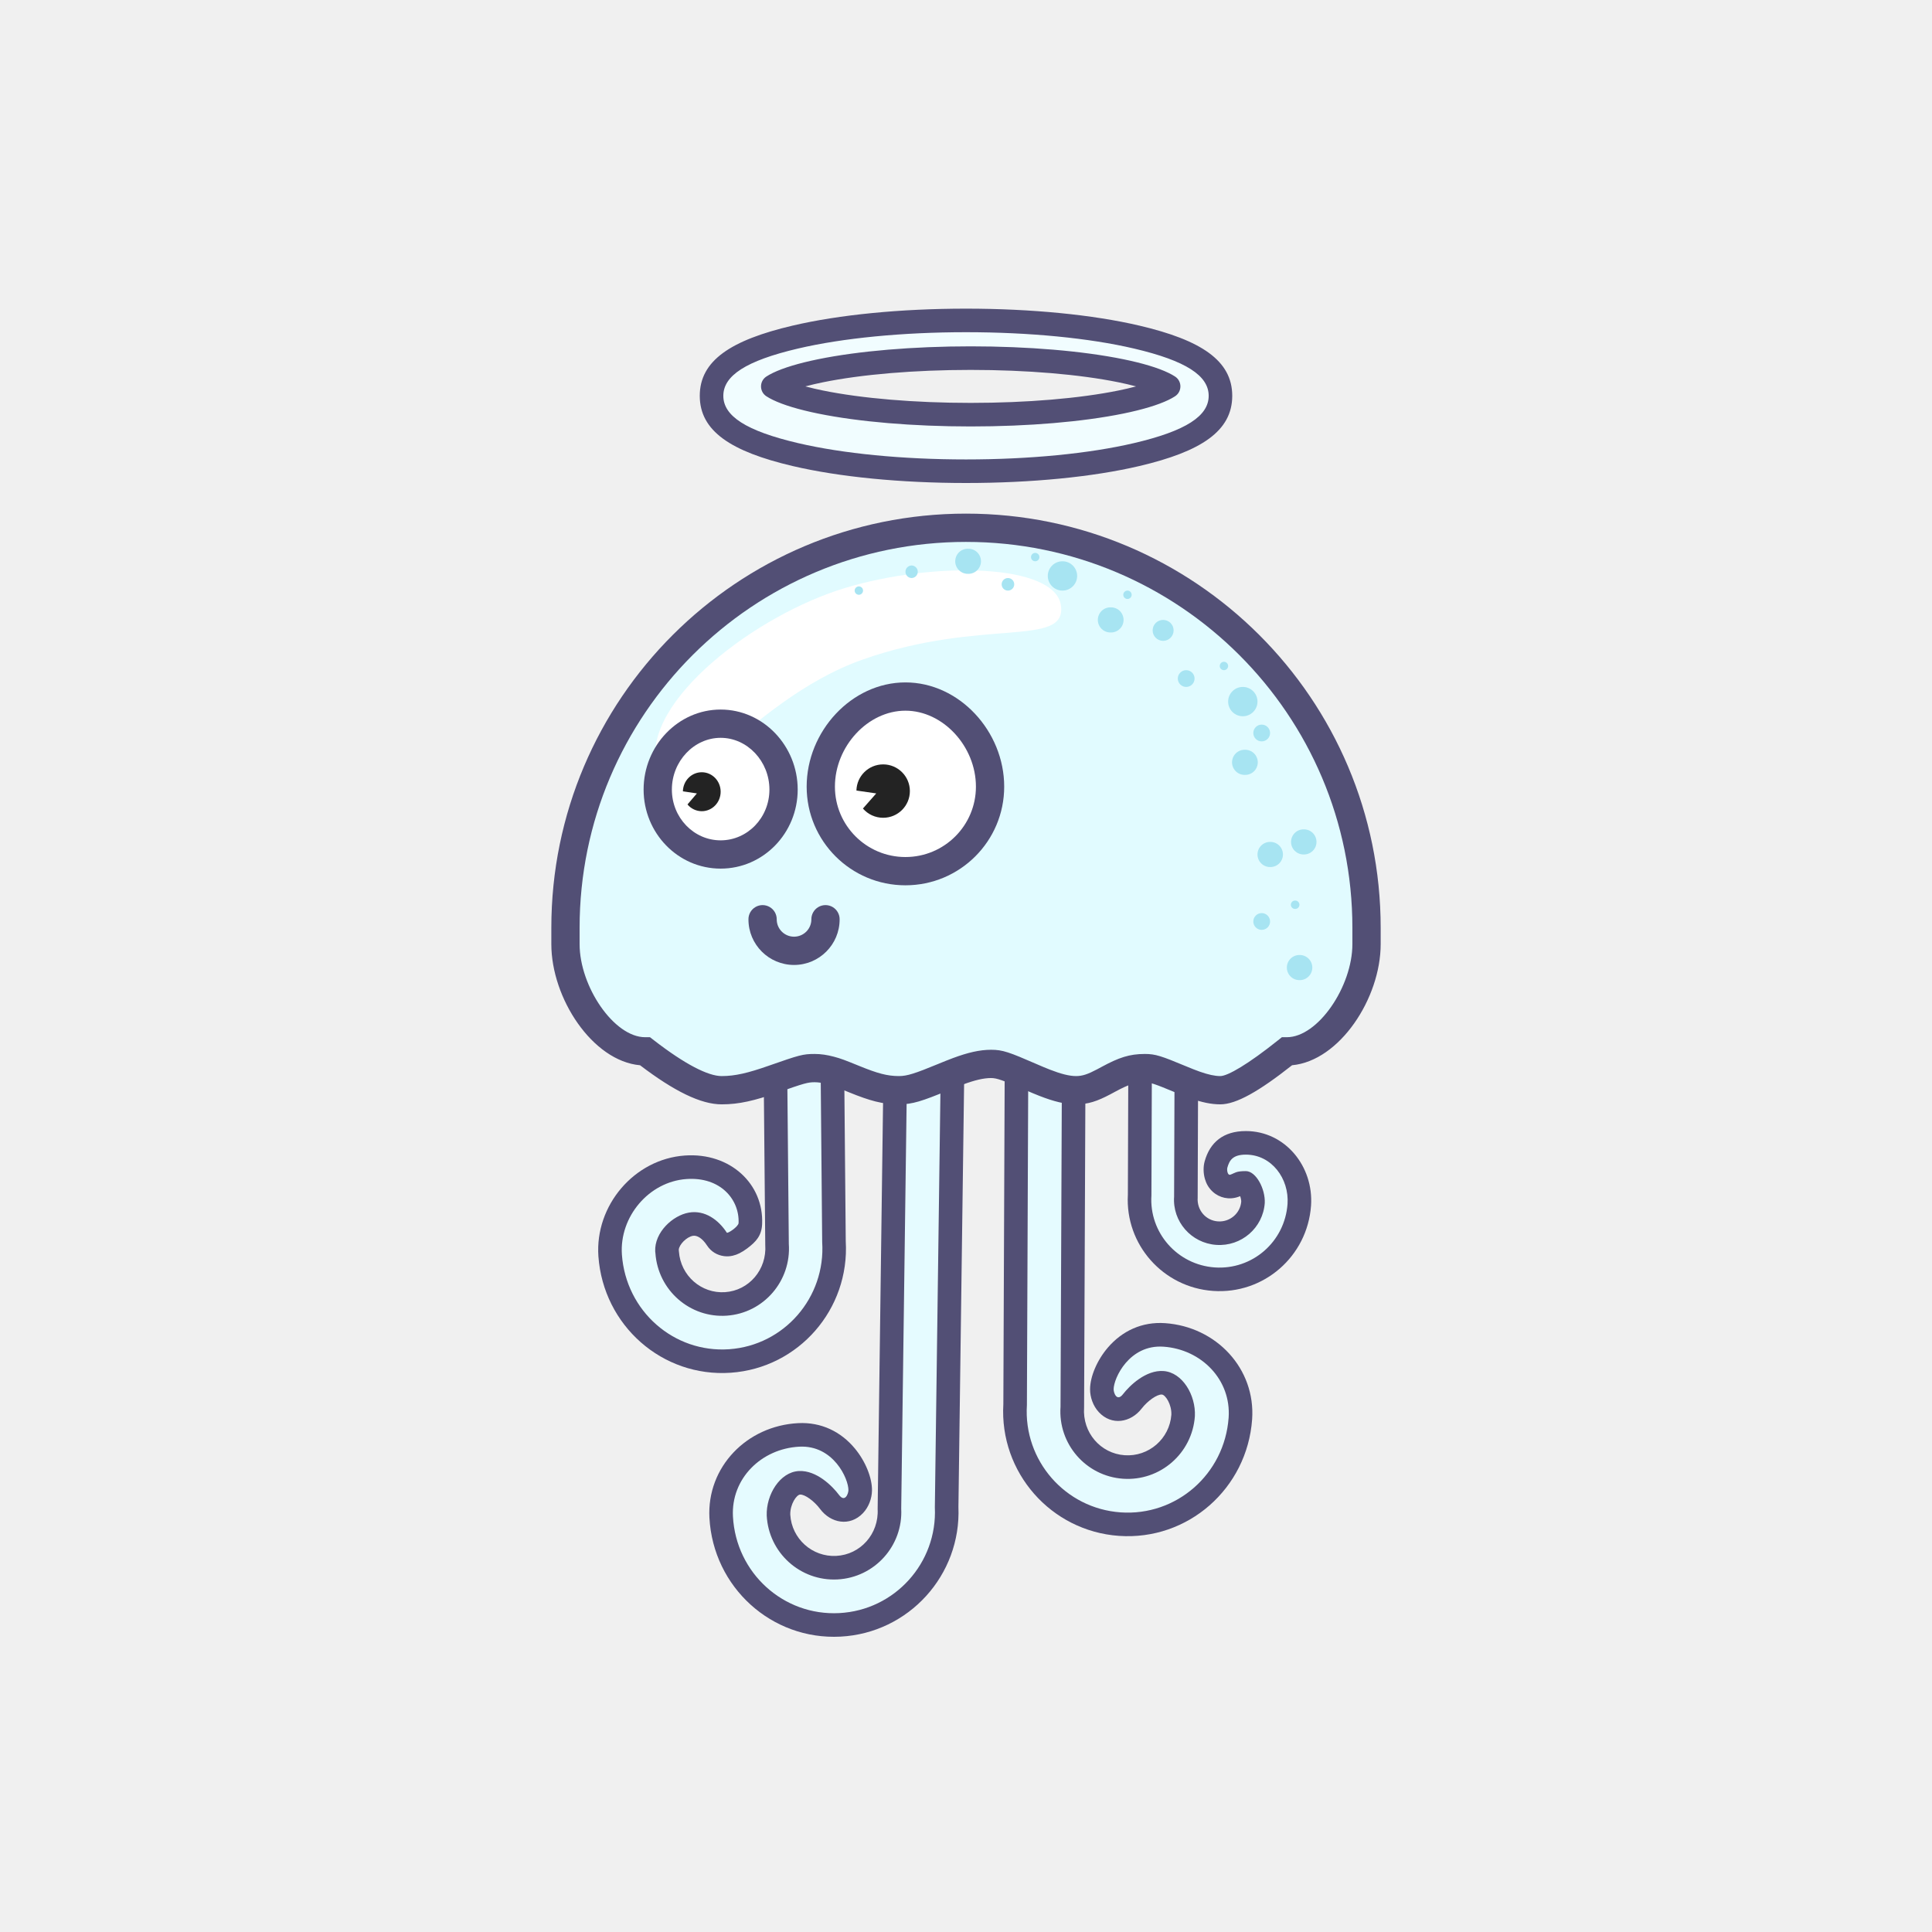
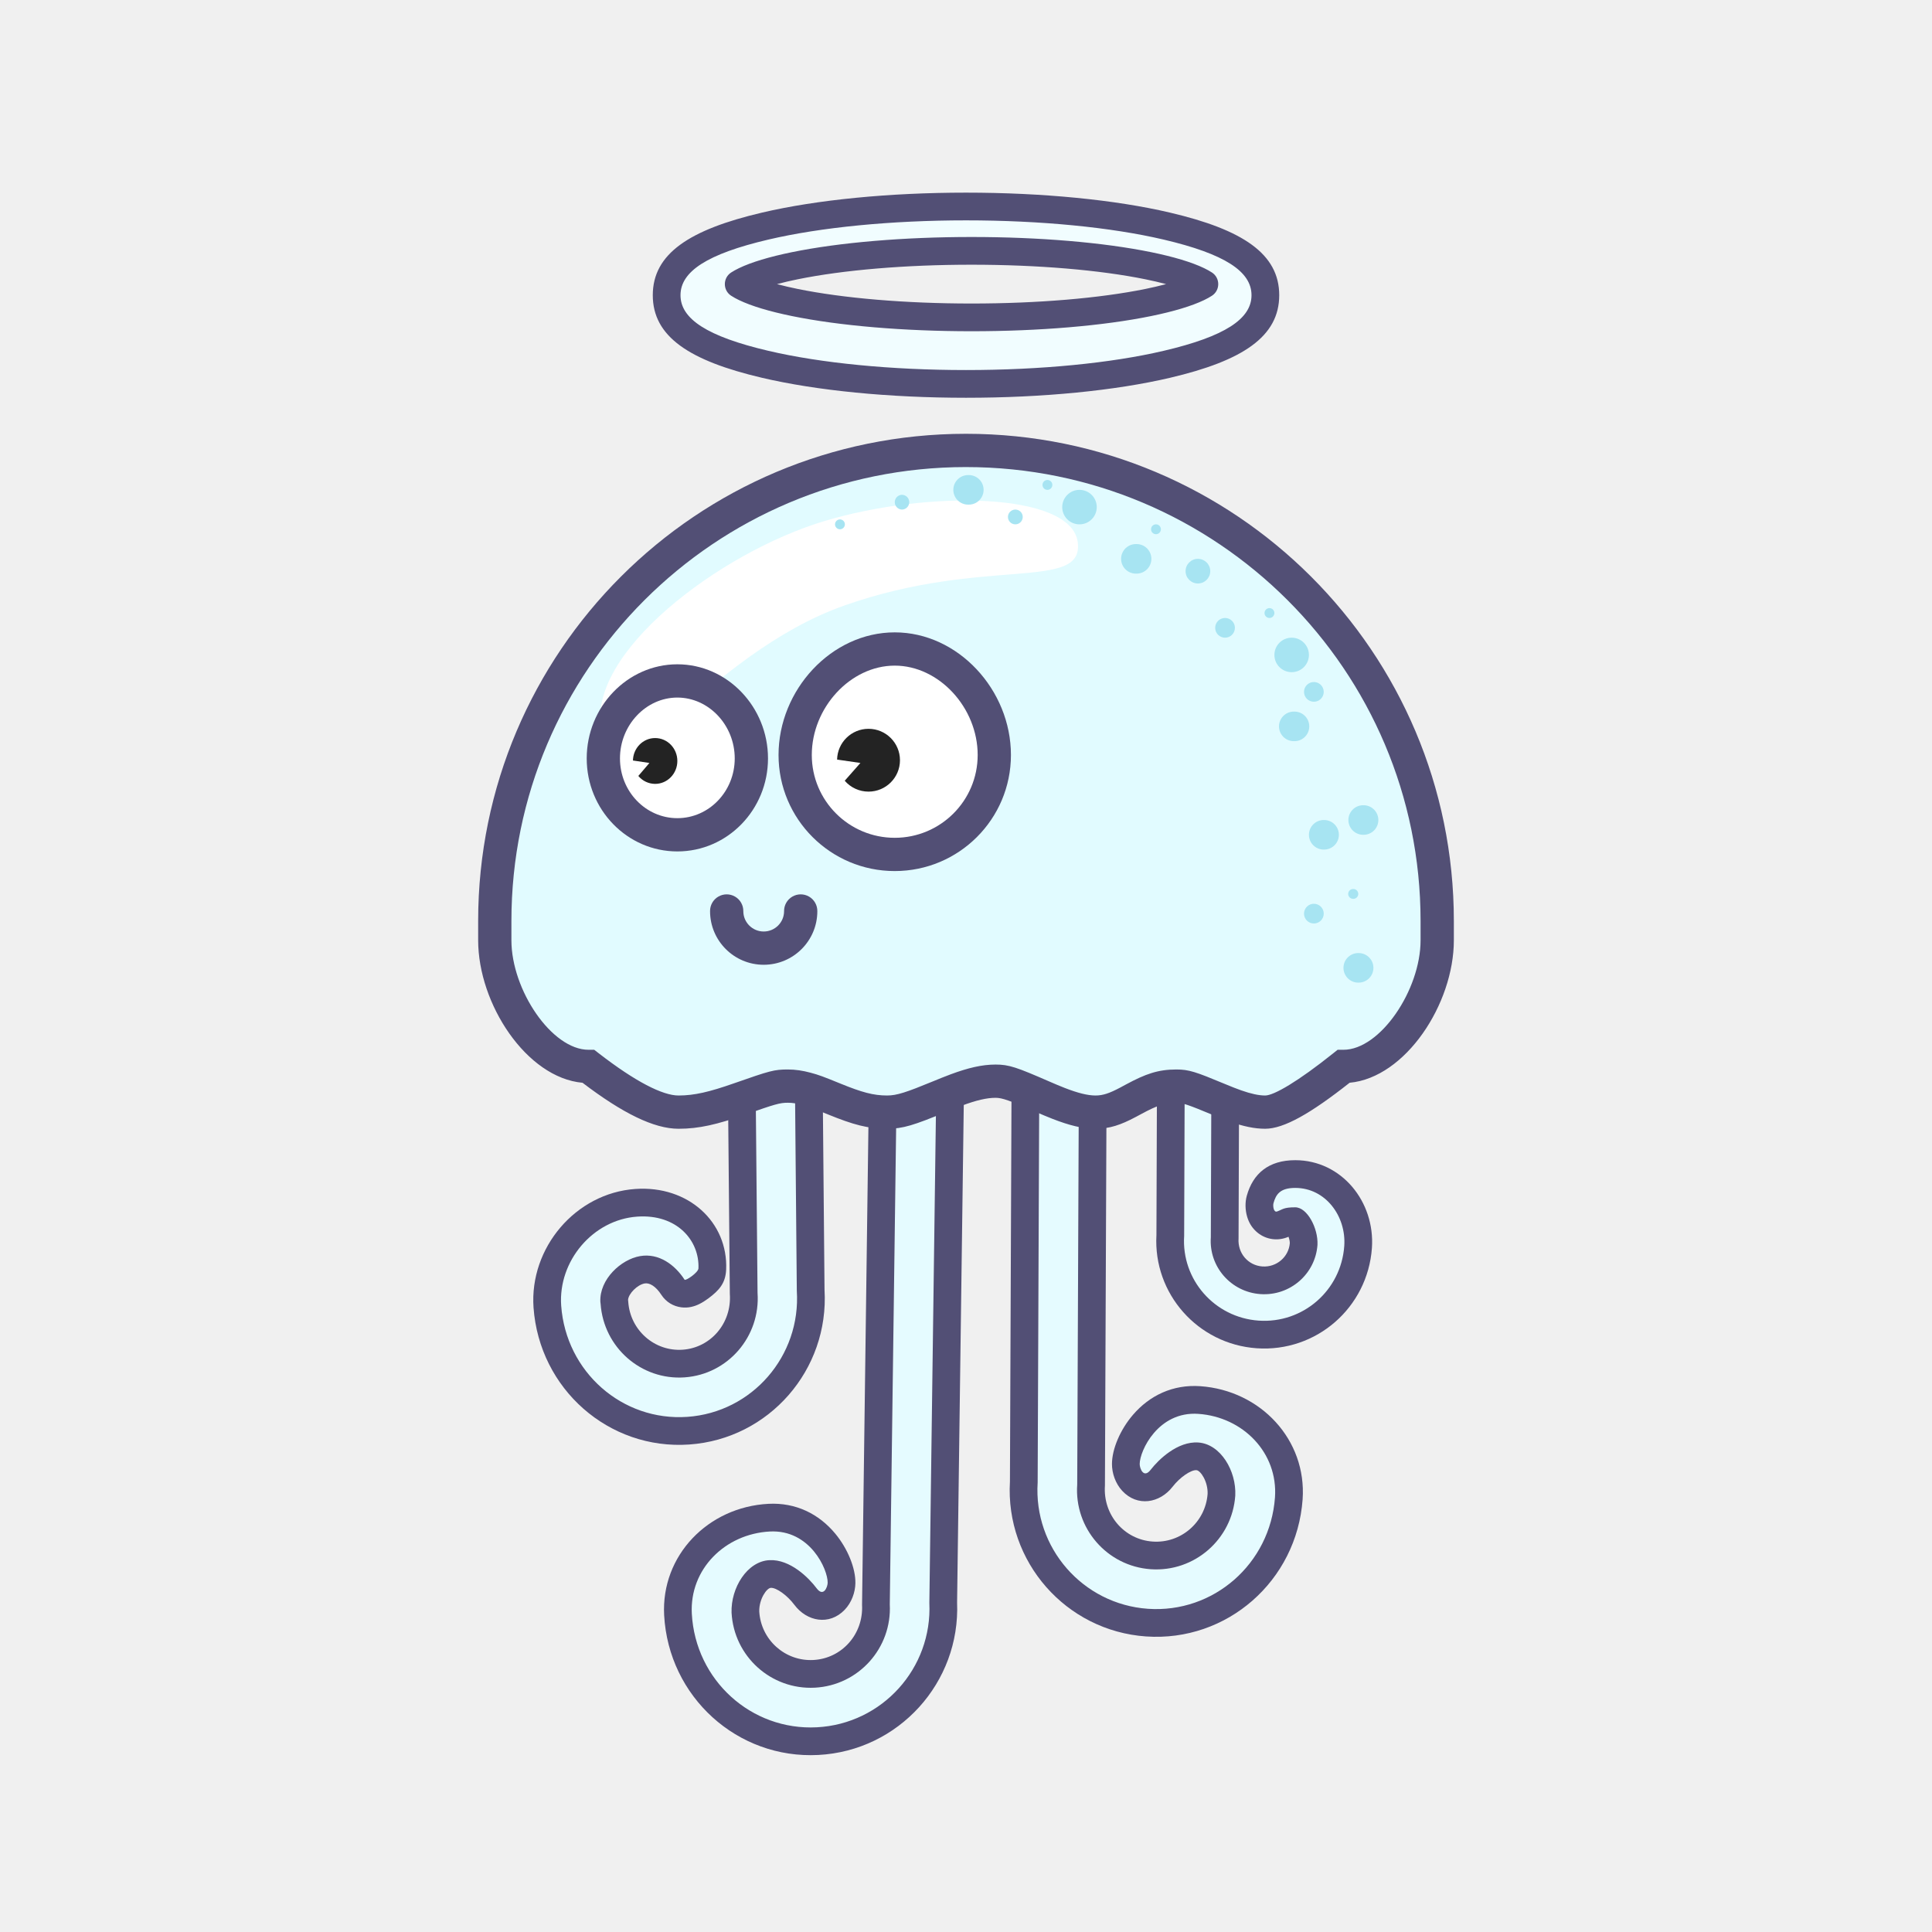
- <svg xmlns="http://www.w3.org/2000/svg" width="800px" height="800px" viewBox="0 0 1024 1024" class="icon" version="1.1">
+ <svg xmlns="http://www.w3.org/2000/svg" width="800px" height="800px" viewBox="76.8 76.8 870.4 870.4" class="icon" version="1.1">
  <path d="M391.463 648.242c0.534-12.49-9.641-24.588-27.586-23.335-19.993 1.399-35.66 20.04-34.259 40.078 2.148 29.941 27.563 52.184 56.849 50.136 29.191-2.041 51.212-27.448 49.312-56.812l-1.104-122.645c-0.045-4.925-4.046-8.886-8.941-8.846-4.893 0.04-8.821 4.064-8.779 8.991l1.131 123.454c1.374 19.656-13.339 36.699-32.863 38.063-19.523 1.364-36.467-13.464-37.838-33.12a9.191 9.191 0 0 0-0.117-0.947c-0.425-10.138 9.328-19.074 17.858-20.555 8.527-1.479 15.735 3.916 20.08 10.607 0.442 0.687 6.176-3.204 6.256-5.07z" fill="#E5FBFF" />
  <path d="M391.463 648.242c-0.08 1.866-5.814 5.759-6.261 5.07-4.343-6.693-11.551-12.088-20.08-10.607-8.524 1.481-18.282 10.417-17.855 20.555 0.055 0.31 0.095 0.624 0.117 0.947 1.374 19.656 18.315 34.486 37.838 33.118 19.523-1.361 34.237-18.407 32.863-38.063l-1.131-123.452c-0.042-4.925 3.886-8.951 8.779-8.991 4.895-0.04 8.896 3.921 8.941 8.846l1.104 122.645c1.903 29.364-20.12 54.772-49.309 56.812-29.284 2.048-54.697-20.195-56.849-50.136-1.399-20.038 14.266-38.677 34.259-40.078 17.947-1.254 28.123 10.844 27.586 23.332z m55.696-112.69c-0.105-11.798-9.723-21.319-21.529-21.222-11.813 0.1-21.272 9.783-21.164 21.591l1.136 123.832c0.922 13.175-8.624 24.234-21.249 25.115-12.625 0.884-23.614-8.739-24.511-21.534a20.44 20.44 0 0 0-0.087-0.957c0.225-2.742 4.128-6.781 7.508-7.368 2.163-0.377 4.985 1.281 7.468 5.105 2.225 3.427 5.56 5.202 8.974 5.657a12.778 12.778 0 0 0 4.596-0.21 15.382 15.382 0 0 0 3.594-1.291c1.349-0.669 2.74-1.548 4.056-2.533 4.845-3.621 7.727-6.826 7.992-12.962 0.914-21.269-16.921-38.003-40.93-36.325-26.839 1.873-47.733 26.447-45.848 53.425 2.637 36.714 33.917 64.237 70.176 61.702 35.932-2.513 63.063-33.65 60.923-69.707l-1.101-122.321z" fill="#524F75" />
  <path d="M590.249 736.381c0-5.989 8.357-23.877 26.429-22.615 20.14 1.409 35.925 17.548 34.524 37.616-2.155 29.998-27.743 52.274-57.237 50.208-29.396-2.058-51.59-27.516-49.684-56.937l1.081-268.128a8.926 8.926 0 0 1 8.999-8.859 8.931 8.931 0 0 1 8.846 9.011l-1.104 268.937c-1.379 19.693 13.444 36.769 33.108 38.148 19.661 1.374 36.722-13.477 38.098-33.168 0.544-11.102-6.594-23.212-16.629-23.914-9.388-0.659-18 7.775-21.464 12.258-3.202 4.143-4.97-0.592-4.968-2.558z" fill="#E5FBFF" />
  <path d="M590.249 736.381c0 1.966 1.766 6.703 4.97 2.555 3.462-4.481 12.073-12.917 21.462-12.258 10.035 0.699 17.173 12.815 16.629 23.917-1.376 19.688-18.432 34.539-38.098 33.165-19.663-1.374-34.489-18.457-33.108-38.148l1.104-268.937a8.929 8.929 0 0 0-8.846-9.011 8.929 8.929 0 0 0-8.999 8.859l-1.081 268.131c-1.903 29.421 20.285 54.879 49.684 56.937 29.494 2.06 55.081-20.21 57.237-50.208 1.401-20.068-14.386-36.207-34.524-37.613-18.072-1.266-26.432 16.624-26.429 22.613zM532.88 476.415c0.1-11.828 9.765-21.339 21.591-21.237 11.831 0.1 21.329 9.778 21.229 21.546l-1.109 269.352c-0.924 13.225 8.716 24.331 21.494 25.225 12.733 0.892 23.792-8.692 24.758-21.439 0.22-5.52-3.142-10.595-5.033-10.727-2.493-0.175-7.478 3.252-10.71 7.433-5.757 7.448-15.917 9.236-22.738 1.856-3.079-3.332-4.603-7.962-4.601-12.048 0-6.753 3.729-15.502 9.453-22.161 7.508-8.741 18.007-13.774 30.338-12.912 27.186 1.908 47.978 24.126 46.102 50.973-2.642 36.779-34.109 64.32-70.561 61.77-36.115-2.523-63.421-33.687-61.298-69.799l1.081-267.831z" fill="#524F75" />
  <path d="M449.683 789.844c0.102-5.989-7.945-24.022-26.035-23.077-20.158 1.061-36.225 16.918-35.171 37.014 1.631 30.028 26.824 52.743 56.345 51.195 29.434-1.541 52.062-26.609 50.673-56.055l3.596-268.113a8.931 8.931 0 0 0-8.844-9.016 8.926 8.926 0 0 0-8.999 8.856l-3.586 268.917c1.034 19.713-14.086 36.532-33.772 37.563-19.681 1.034-36.477-14.111-37.513-33.824-0.35-11.112 6.998-23.095 17.046-23.622 9.398-0.492 17.858 8.087 21.244 12.63 3.129 4.201 4.98-0.5 5.015-2.468z" fill="#E5FBFF" />
  <path d="M449.683 789.844c-0.035 1.966-1.883 6.668-5.015 2.47-3.387-4.546-11.848-13.125-21.244-12.633-10.05 0.524-17.393 12.513-17.043 23.622 1.031 19.713 17.825 34.858 37.513 33.827 19.681-1.034 34.804-17.85 33.767-37.563l3.589-268.92a8.926 8.926 0 0 1 8.999-8.854 8.931 8.931 0 0 1 8.846 9.016L495.491 798.92c1.389 29.446-21.239 54.514-50.671 56.055-29.526 1.548-54.717-21.169-56.347-51.198-1.051-20.093 15.01-35.95 35.171-37.009 18.092-0.947 26.137 17.086 26.037 23.077z m61.895-258.922c0.102-11.828-9.391-21.509-21.219-21.614-11.831-0.107-21.497 9.406-21.601 21.174l-3.589 269.332c0.692 13.237-9.141 24.174-21.934 24.843-12.745 0.669-23.634-9.106-24.376-21.871-0.125-5.52 3.327-10.54 5.22-10.637 2.498-0.13 7.418 3.384 10.577 7.623 5.625 7.548 15.755 9.513 22.703 2.253 3.137-3.277 4.74-7.88 4.81-11.963 0.117-6.753-3.462-15.567-9.066-22.328-7.355-8.871-17.765-14.086-30.108-13.437-27.218 1.426-48.398 23.277-46.987 50.159 1.998 36.819 32.98 64.902 69.47 62.988 36.155-1.891 64-32.573 62.509-68.718l3.591-267.806z" fill="#524F75" />
  <path d="M650.527 618.858c1.069-3.806 2.805-6.883 9.8-6.883 13.647 0.005 23.028 12.738 22.086 26.177-1.441 20.093-18.694 34.998-38.592 33.61-19.838-1.386-34.816-18.447-33.542-38.15l0.637-183.641a5.994 5.994 0 0 1 6.069-5.929 6.007 6.007 0 0 1 5.969 6.037l-0.654 184.185c-0.922 13.187 9.084 24.633 22.353 25.56 13.265 0.927 24.768-9.009 25.69-22.198 0.362-7.433-4.608-16.901-10.015-16.901-5.405-0.005-5.639 0.984-8.177 1.876-1.598 0.557-1.943-2.59-1.623-3.741z" fill="#E5FBFF" />
  <path d="M650.527 618.858c-0.325 1.151 0.025 4.296 1.623 3.734 2.538-0.892 2.772-1.881 8.18-1.876 5.405 0 10.377 9.466 10.015 16.901-0.924 13.187-12.423 23.127-25.692 22.198-13.267-0.929-23.275-12.37-22.353-25.56l0.652-184.185a6.009 6.009 0 0 0-5.969-6.037 5.994 5.994 0 0 0-6.069 5.929l-0.634 183.641c-1.274 19.706 13.707 36.769 33.542 38.158 19.898 1.389 37.151-13.517 38.595-33.61 0.942-13.439-8.442-26.172-22.086-26.174-6.993-0.002-8.734 3.077-9.803 6.881z m-52.099-168.992c0.087-10.22 8.464-18.407 18.669-18.315 10.203 0.092 18.432 8.414 18.347 18.569l-0.652 184.597c-0.47 6.706 4.331 12.198 10.735 12.643 6.349 0.447 11.831-4.243 12.353-10.455 0.015-0.787-0.197-1.873-0.574-2.91a21.279 21.279 0 0 1-1.017 0.38c-4.77 1.673-9.945 0.574-13.592-2.805-2.178-2.016-3.372-4.303-4.081-6.766-0.842-2.947-0.937-6.369-0.107-9.321 2.792-9.958 9.79-16.002 21.826-15.997 20.855 0.01 35.995 18.727 34.539 39.561-1.936 26.911-25.11 47.044-51.924 45.168-26.532-1.856-46.642-24.593-45.156-51l0.634-183.351z" fill="#524F75" />
  <path d="M512.002 279.727c117.246 0 212.293 94.922 212.293 212.015v8.659c0 23.297-18.909 56.834-42.236 56.834-17.173 13.732-28.934 20.6-35.281 20.6-13.502 0-29.816-11.721-39.983-11.721-15.977 0-22.995 11.721-36.469 11.721-14.778 0-33.877-13.941-45.001-13.941-16.164 0-34.933 13.941-48.852 13.941-17.723 0-30.615-11.721-44.699-11.721-12.248 0-29.916 11.721-49.282 11.721-9.308 0-22.825-6.868-40.548-20.6-23.327 0-42.236-33.537-42.236-56.834v-8.659c0.002-117.093 95.05-212.015 212.295-212.015z" fill="#E1FBFF" />
  <path d="M512.002 287.22c-113.11 0-204.8 91.571-204.8 204.523v8.659c0 22.431 18.207 49.342 34.744 49.342h2.562l2.026 1.571c16.499 12.783 28.792 19.029 35.957 19.029 7.156 0 13.996-1.643 24.833-5.44 16.369-5.732 18.212-6.284 24.449-6.284 3.337 0 6.673 0.502 10.21 1.454 3.824 1.026 5.515 1.671 13.599 4.96 9.456 3.849 14.661 5.307 20.89 5.307 4.341 0 8.582-1.396 20.727-6.404a234.833 234.833 0 0 1 7.93-3.149c7.782-2.887 14.059-4.388 20.193-4.388 6.109 0 9.533 1.249 24.116 7.593a194.56 194.56 0 0 0 6.958 2.907c5.919 2.308 10.39 3.442 13.924 3.442 3.374 0 6.251-0.977 11.154-3.574 0.622-0.33 1.254-0.672 2.585-1.391 8.859-4.775 14.478-6.758 22.73-6.758 5.647 0 8.739 1.074 21.621 6.439 3.264 1.356 5.425 2.213 7.575 2.967 4.416 1.551 7.917 2.318 10.784 2.318 3.954 0 14.838-6.356 30.6-18.961l2.053-1.638h2.627c16.536 0 34.744-26.909 34.744-49.342v-8.659c0.007-112.95-91.683-204.52-204.793-204.52z m-219.785 213.179v-8.659c0-121.234 98.404-219.508 219.785-219.508s219.785 98.274 219.785 219.508v8.659c0 28.699-21.774 61.892-46.957 64.2-17.55 13.851-29.619 20.727-38.053 20.727-4.848 0-9.878-1.101-15.75-3.162-2.483-0.874-4.865-1.816-8.374-3.274-10.302-4.291-13.172-5.287-15.862-5.287-5.167 0-8.764 1.271-15.617 4.965-1.311 0.707-2.003 1.081-2.682 1.439-6.873 3.644-11.811 5.317-18.167 5.317-5.792 0-11.861-1.538-19.369-4.466a204.725 204.725 0 0 1-7.493-3.127c-11.813-5.14-15.133-6.349-18.14-6.349-3.999 0-8.719 1.126-14.978 3.452-2.095 0.779-4.108 1.583-7.435 2.955-14.324 5.907-19.276 7.538-26.439 7.538-8.692 0-15.405-1.881-26.539-6.414-7.378-3-8.876-3.572-11.838-4.368-2.343-0.627-4.398-0.939-6.321-0.939-3.674 0-5.62 0.582-19.496 5.442-12.32 4.313-20.505 6.281-29.786 6.281-11.069 0-25.208-6.996-43.25-20.722-25.208-2.25-47.024-35.48-47.024-64.207z" fill="#524F75" />
  <path d="M457.406 349.519c63.183-22.203 107.895-6.067 104.923-28.517-2.972-22.451-67.349-23.547-114.323-9.393-46.974 14.154-107.552 59.732-100.197 94.318 7.353 34.584 46.415-34.204 109.598-56.407z" fill="#FFFFFF" />
  <path d="M588.695 335.228a6.663 6.663 0 1 1 0-13.322 6.663 6.663 0 1 1 0 13.322z m40.013 28.862a4.443 4.443 0 1 1-0.005-8.886 4.443 4.443 0 0 1 0.005 8.886z m-94.478-51.063c-1.841 0-3.334-1.491-3.334-3.329s1.494-3.329 3.334-3.329 3.337 1.491 3.337 3.329-1.494 3.329-3.337 3.329z m-51.128-6.658a3.332 3.332 0 0 1 0-6.658c1.841 0 3.334 1.491 3.334 3.329s-1.494 3.329-3.334 3.329z m-27.785 8.879a2.223 2.223 0 1 1-0.005-4.441 2.223 2.223 0 0 1 0.005 4.441z m93.364-17.76a2.223 2.223 0 1 1 0-4.446 2.223 2.223 0 0 1 0 4.446z m48.907 19.98a2.223 2.223 0 1 1-0.005-4.446 2.223 2.223 0 0 1 0.005 4.446z m51.125 37.741a2.223 2.223 0 1 1-0.005-4.446 2.223 2.223 0 0 1 0.005 4.446z m11.114 55.501a6.663 6.663 0 1 1 0-13.322 6.663 6.663 0 1 1 0 13.322z m31.122 42.181a6.663 6.663 0 0 1-6.671-6.661 6.663 6.663 0 0 1 6.671-6.661 6.663 6.663 0 1 1 0 13.322zM673.168 459.551a6.668 6.668 0 0 1-6.671-6.661c0-3.679 2.987-6.661 6.671-6.661a6.663 6.663 0 1 1 0 13.322z m15.562 59.941c-3.684 0-6.671-2.98-6.671-6.661s2.987-6.661 6.671-6.661a6.663 6.663 0 1 1 0 13.322z m-175.616-215.345a6.663 6.663 0 1 1 0-13.322 6.663 6.663 0 1 1 0 13.322z m173.391 177.604a2.223 2.223 0 1 1 0-4.441 2.22 2.22 0 1 1 0 4.441zM616.48 339.668c-3.07 0-5.557-2.485-5.557-5.55s2.488-5.55 5.557-5.55 5.56 2.485 5.56 5.55-2.49 5.55-5.56 5.55z m-53.35-26.641c-4.296 0-7.78-3.479-7.78-7.77s3.487-7.77 7.78-7.77c4.298 0 7.78 3.479 7.78 7.77s-3.484 7.77-7.78 7.77z m105.589 79.922a4.443 4.443 0 1 1 4.448-4.441 4.446 4.446 0 0 1-4.448 4.441zM658.719 379.629a7.775 7.775 0 0 1-7.78-7.77 7.775 7.775 0 0 1 7.78-7.77 7.772 7.772 0 0 1 7.777 7.77 7.772 7.772 0 0 1-7.777 7.77z m-72.249-13.319l0 0z m82.25 126.541a4.443 4.443 0 1 1 4.448-4.441 4.446 4.446 0 0 1-4.448 4.441z" fill="#A7E4F2" />
  <path d="M381.959 452.893c18.417 0 33.345-15.405 33.345-34.411s-14.93-34.911-33.342-34.911c-18.417 0-33.347 15.904-33.347 34.911s14.93 34.411 33.345 34.411z" fill="#FFFFFF" />
  <path d="M381.959 460.385c-22.608 0-40.835-18.814-40.835-41.904 0-23.155 18.282-42.404 40.835-42.404 22.553 0 40.838 19.249 40.838 42.404 0 23.09-18.232 41.904-40.835 41.904z m0-14.985c14.224 0 25.852-12.001 25.852-26.919 0-15.045-11.754-27.418-25.85-27.418s-25.855 12.373-25.855 27.418c0 14.918 11.629 26.919 25.852 26.919z" fill="#524F75" />
  <path d="M364.382 426.374a9.863 9.863 0 0 0 7.573 3.579c5.525 0 10.003-4.623 10.003-10.325 0-5.702-4.478-10.322-10.003-10.322-5.457 0-9.895 4.508-10.003 10.113l7.418 1.111-4.988 5.844z" fill="#232323" />
  <path d="M479.894 461.737c24.776 0 44.859-20.058 44.859-44.801s-20.08-47.751-44.856-47.751c-24.776 0-44.861 23.008-44.861 47.751s20.083 44.801 44.859 44.801z" fill="#FFFFFF" />
  <path d="M479.894 469.229c-28.912 0-52.349-23.41-52.349-52.294 0-29.306 23.802-55.244 52.349-55.244s52.351 25.937 52.351 55.246c0 28.882-23.44 52.291-52.349 52.291z m0-14.985c20.64 0 37.366-16.704 37.366-37.309 0-21.304-17.398-40.258-37.364-40.258s-37.369 18.956-37.369 40.261c0 20.602 16.726 37.306 37.366 37.306z" fill="#524F75" />
  <path d="M457.366 428.539a14.141 14.141 0 0 0 10.722 4.9 14.156 14.156 0 0 0 14.166-14.146 14.159 14.159 0 0 0-14.166-14.149 14.159 14.159 0 0 0-14.161 13.859l10.5 1.526-7.061 8.01z" fill="#232323" />
  <path d="M396.695 487.302c0 13.334 10.822 24.144 24.164 24.144s24.164-10.807 24.164-24.144a7.493 7.493 0 1 0-14.985 0c0 5.055-4.108 9.159-9.179 9.159s-9.179-4.103-9.179-9.159a7.493 7.493 0 1 0-14.985 0z" fill="#524F75" />
  <path d="M512.002 249.756c-34.262 0-66.44-3.192-90.474-8.826-28.153-6.604-44.394-15.607-44.394-31.135s16.242-24.531 44.394-31.135C445.562 173.026 477.741 169.834 512.002 169.834s66.44 3.192 90.474 8.826c28.15 6.604 44.394 15.607 44.394 31.135s-16.244 24.531-44.394 31.135c-24.034 5.634-56.213 8.826-90.474 8.826z m-99.593-43.403c4.978 2.403 12.678 4.73 22.478 6.731C455.687 217.333 484.11 219.785 514.5 219.785c30.39 0 58.813-2.453 79.612-6.701 9.803-2.001 17.5-4.328 22.481-6.731 1.129-0.547 2.068-1.071 2.805-1.553a25.558 25.558 0 0 0-2.805-1.553c-4.98-2.403-12.678-4.73-22.481-6.731C573.313 192.267 544.89 189.815 514.5 189.815c-30.39 0-58.813 2.453-79.612 6.701-9.8 2.001-17.5 4.328-22.478 6.731-1.131 0.547-2.068 1.071-2.807 1.553 0.737 0.482 1.676 1.007 2.807 1.553z" fill="#F1FDFF" />
  <path d="M512.002 243.512c33.615 0 65.381-3.112 89.048-8.662 27.618-6.476 39.576-14.393 39.576-25.056s-11.958-18.577-39.576-25.056c-23.667-5.55-55.433-8.662-89.048-8.662-33.615 0-65.381 3.112-89.048 8.662-27.618 6.479-39.576 14.393-39.576 25.056s11.958 18.577 39.576 25.056c23.667 5.55 55.433 8.662 89.048 8.662z m0 12.488c-34.516 0-67.219-3.204-91.898-8.994-32.775-7.685-49.214-18.567-49.214-37.211s16.439-29.526 49.214-37.211c24.678-5.789 57.381-8.994 91.898-8.994s67.219 3.204 91.898 8.994c32.775 7.685 49.214 18.567 49.214 37.211s-16.439 29.526-49.214 37.211c-24.678 5.789-57.381 8.994-91.898 8.994z m-105.817-45.973c-3.771-2.463-3.771-7.99 0-10.455 1.002-0.654 2.18-1.309 3.507-1.948 5.567-2.687 13.764-5.147 23.944-7.228 21.442-4.376 50.351-6.826 80.864-6.826 30.513 0 59.419 2.45 80.861 6.826 10.183 2.08 18.377 4.538 23.944 7.228 1.326 0.639 2.508 1.296 3.507 1.948 3.771 2.463 3.771 7.99 0 10.455-0.999 0.654-2.18 1.309-3.507 1.948-5.567 2.687-13.762 5.147-23.944 7.228-21.442 4.376-50.348 6.826-80.861 6.826-30.513 0-59.422-2.45-80.861-6.826-10.183-2.08-18.38-4.538-23.944-7.228a31.582 31.582 0 0 1-3.509-1.948z m29.951-3.06c20.545 4.193 48.635 6.574 78.363 6.574s57.819-2.38 78.363-6.574a160.493 160.493 0 0 0 9.286-2.168 160.493 160.493 0 0 0-9.286-2.168c-20.545-4.193-48.635-6.574-78.363-6.574s-57.819 2.38-78.363 6.574a160.493 160.493 0 0 0-9.286 2.168 160.493 160.493 0 0 0 9.286 2.168z" fill="#524F75" />
</svg>
